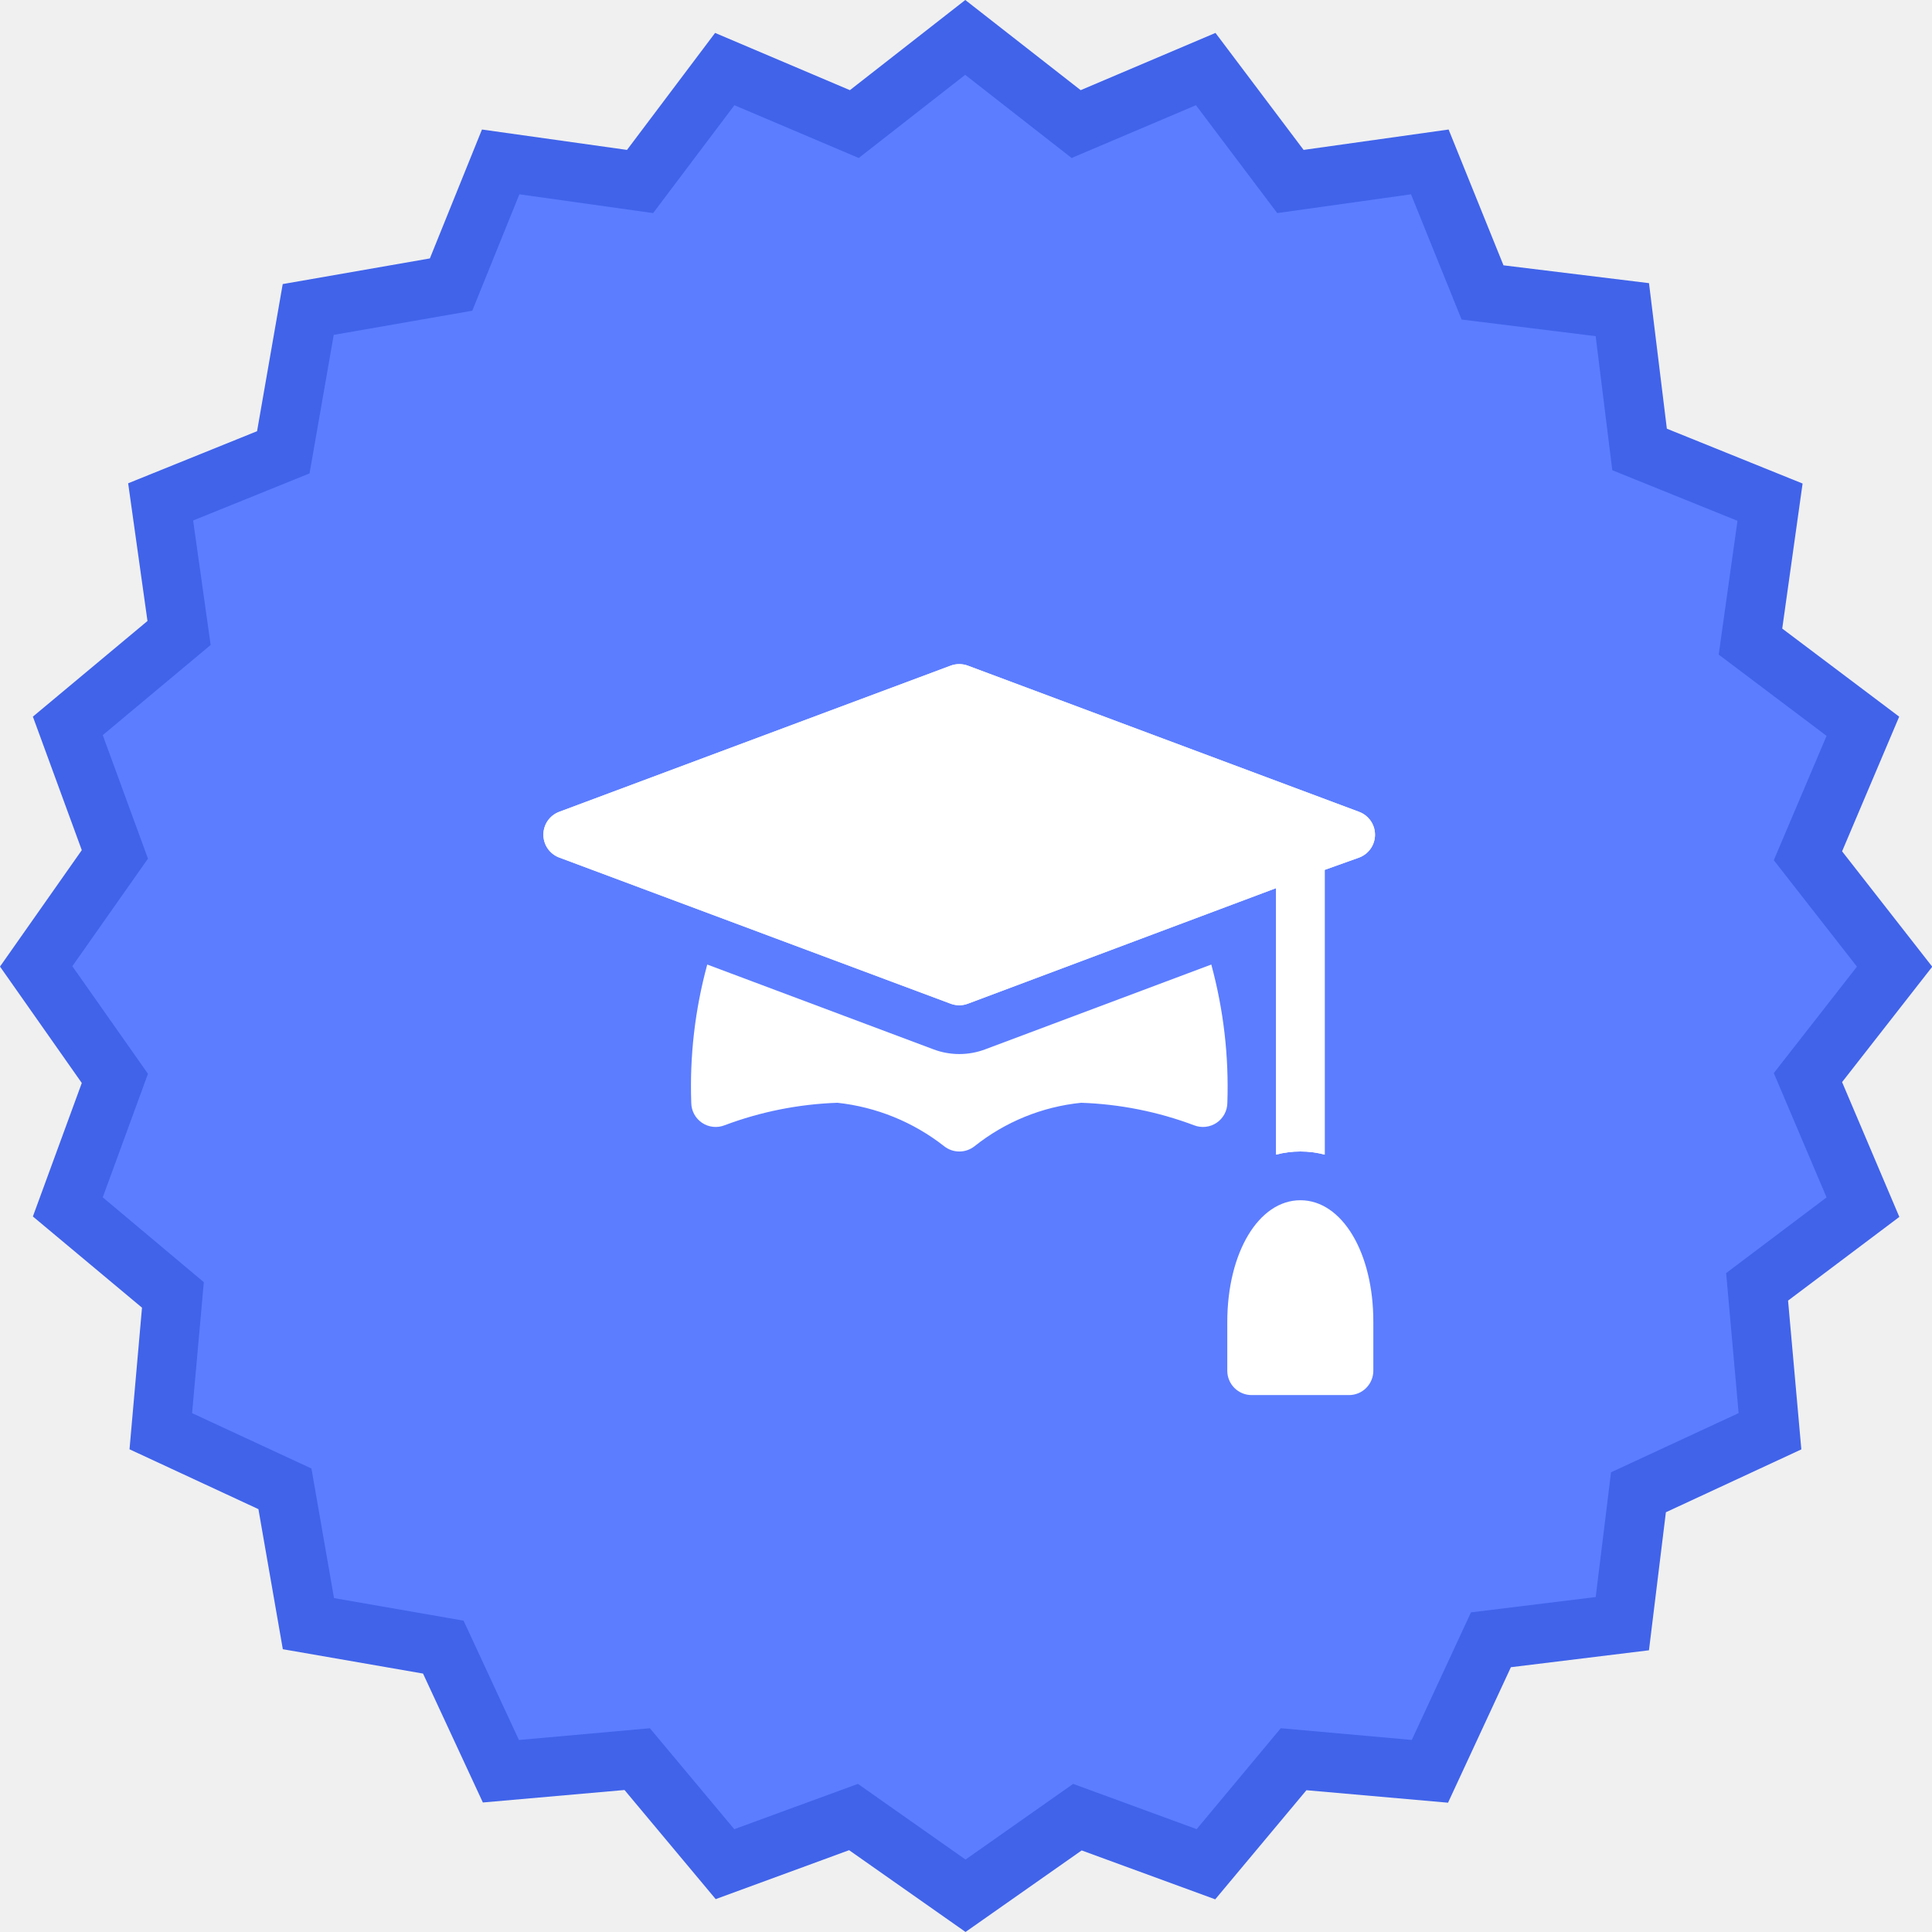
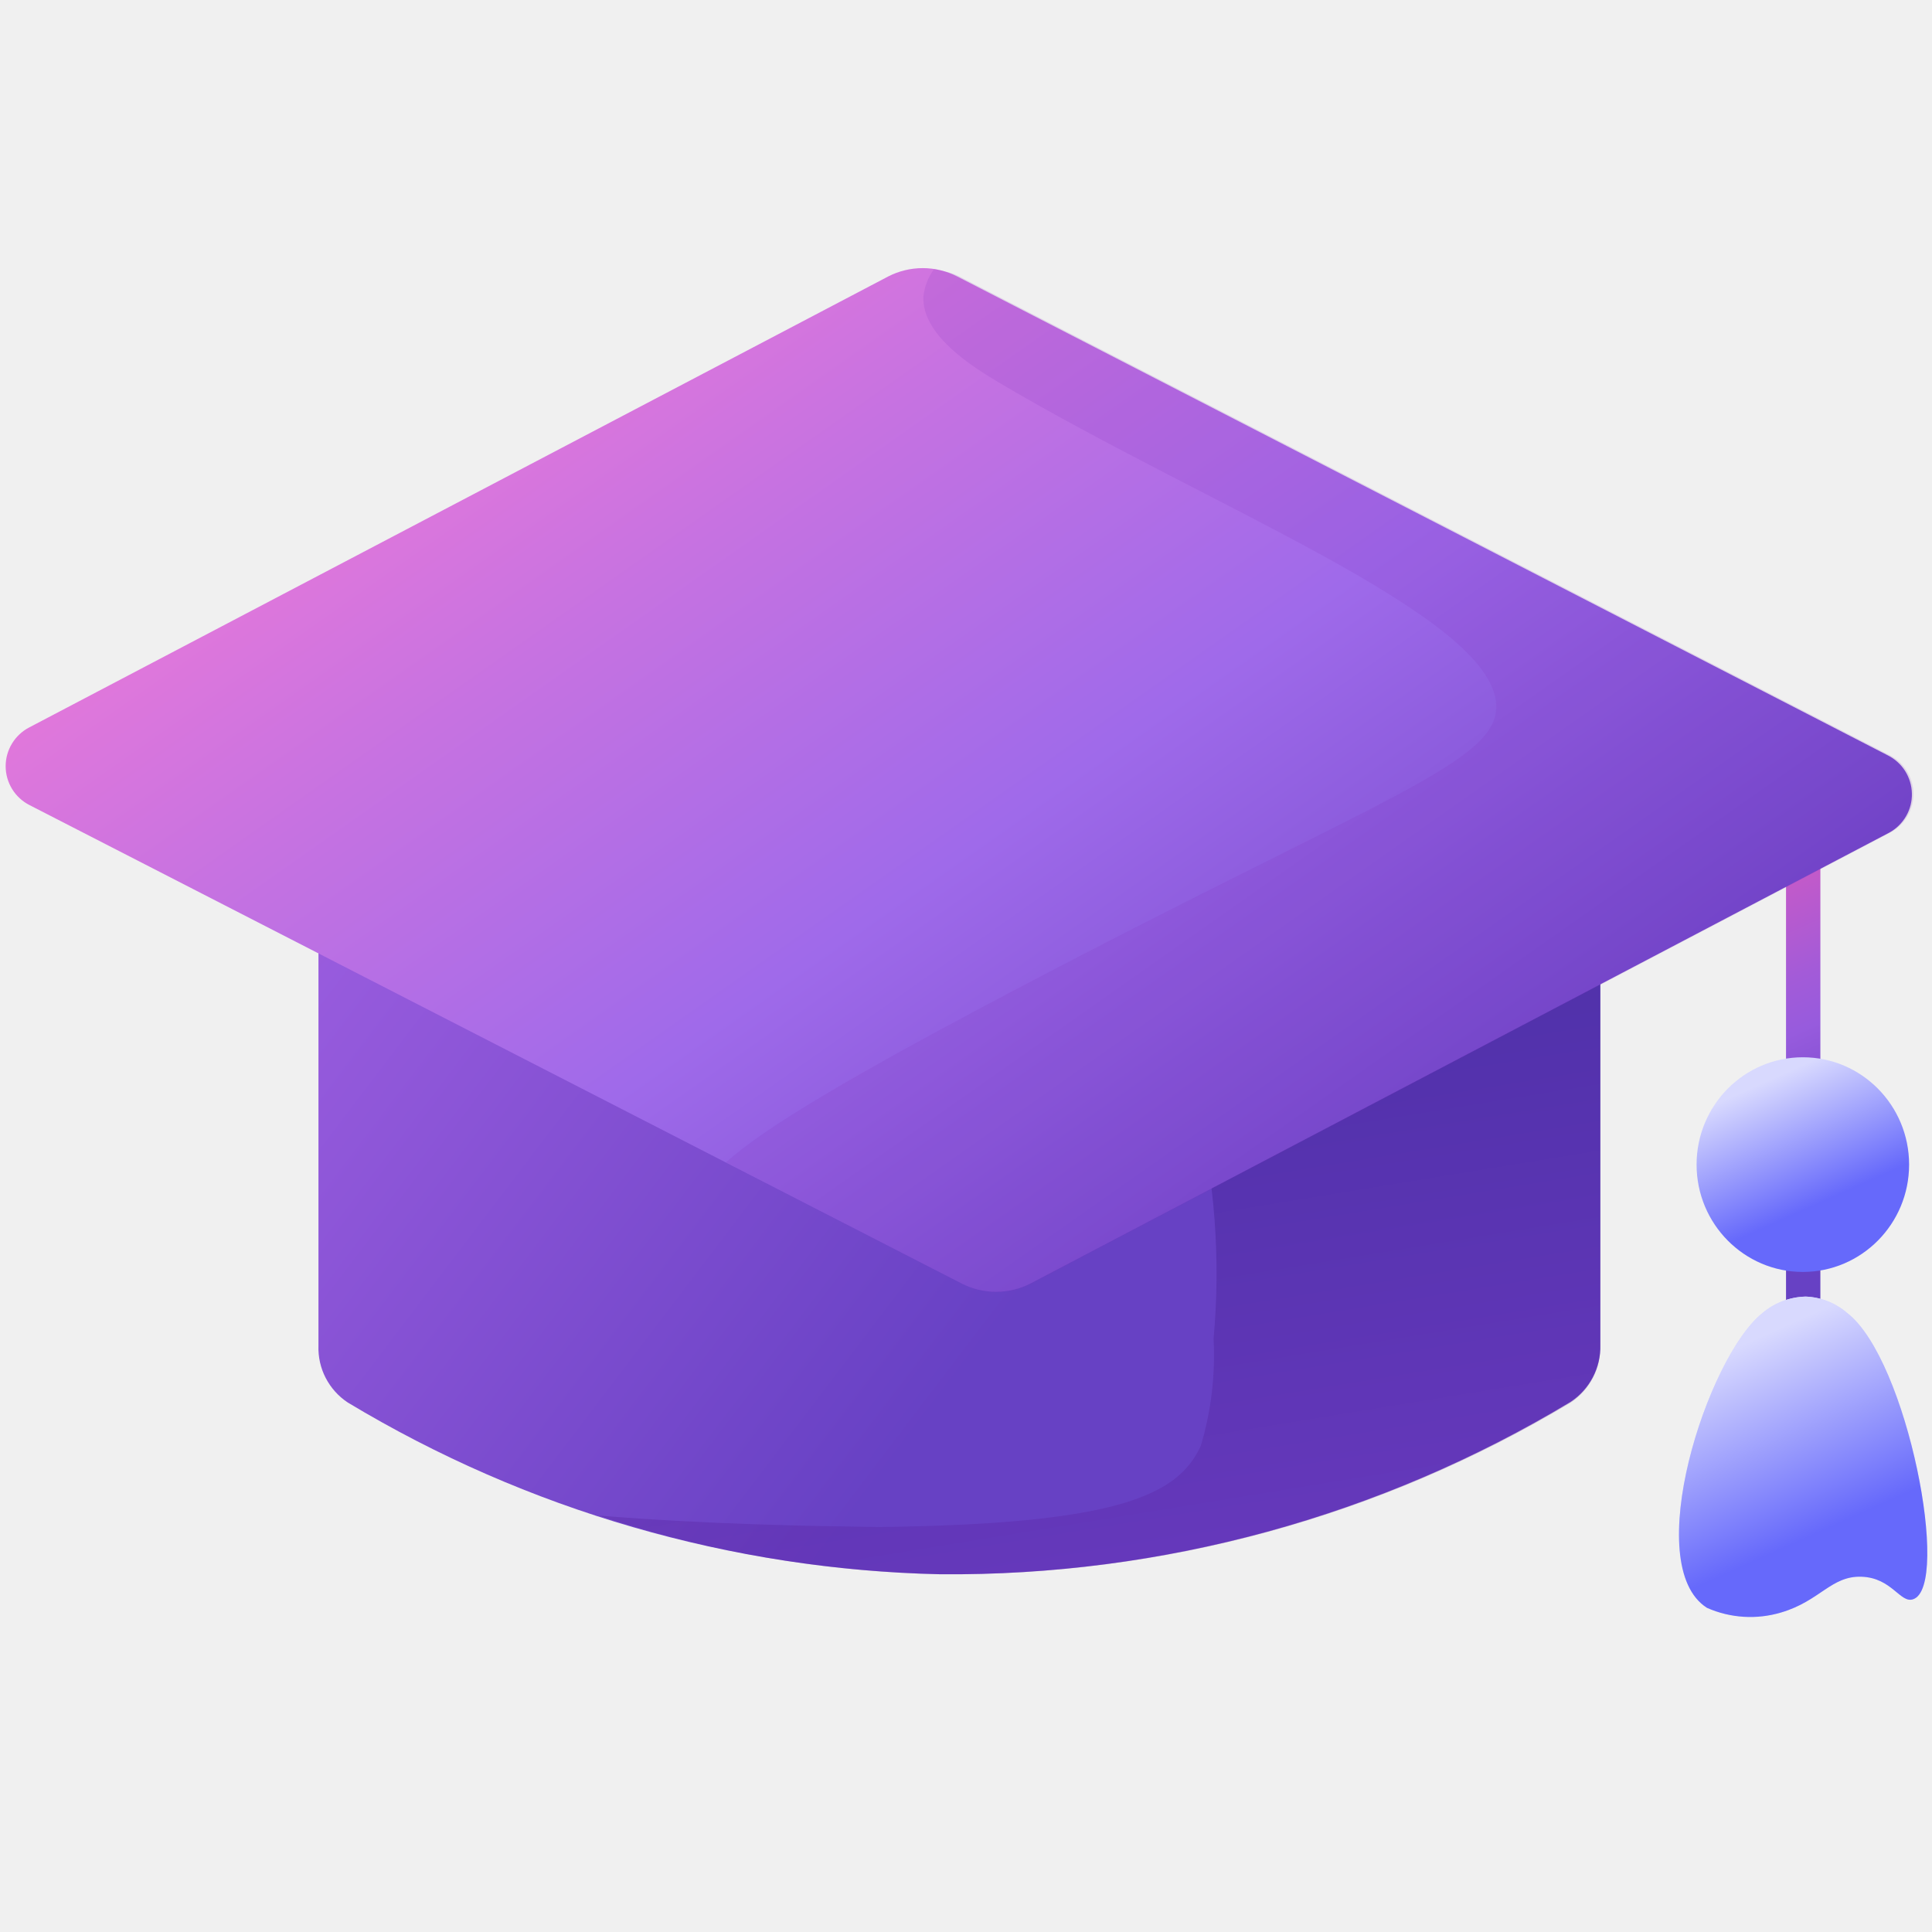
<svg xmlns="http://www.w3.org/2000/svg" width="54" height="54" viewBox="0 0 54 54" fill="none">
-   <g clip-path="url(#clip0)">
-     <path d="M50.535 30.121L52.957 27.022L50.535 23.922L52.076 20.303L48.938 17.936L49.485 14.04L45.838 12.567L45.358 8.662L41.453 8.182L39.98 4.535L36.084 5.082L33.713 1.941L30.092 3.479L26.992 1.057L23.893 3.479L20.267 1.941L17.899 5.079L14.004 4.532L12.617 7.962L8.625 8.66L7.928 12.652L4.497 14.038L5.012 17.702L1.904 20.303L3.22 23.895L1.02 27.025L3.22 30.155L1.904 33.747L4.84 36.2L4.499 40.01L7.969 41.62L8.626 45.389L12.395 46.045L14.005 49.515L17.814 49.175L20.268 52.111L23.86 50.795L26.99 52.995L30.12 50.795L33.712 52.111L36.165 49.175L39.975 49.515L41.68 45.84L45.352 45.389L45.803 41.716L49.479 40.011L49.118 35.975L52.073 33.748L50.535 30.121Z" fill="#5C7DFF" />
-     <path d="M26.987 53.999L23.733 51.713L20.004 53.081L17.455 50.031L13.496 50.38L11.824 46.777L7.905 46.096L7.223 42.181L3.62 40.508L3.969 36.55L0.919 34.001L2.286 30.27L0 27.016L2.286 23.762L0.919 20.03L4.122 17.357L3.582 13.508L7.185 12.052L7.902 7.94L12.015 7.223L13.471 3.62L17.525 4.19L19.987 0.92L23.755 2.52L26.98 0L30.205 2.52L33.973 0.92L36.436 4.19L40.489 3.62L42.023 7.416L46.09 7.914L46.589 11.982L50.383 13.515L49.814 17.569L53.083 20.031L51.487 23.795L54.007 27.02L51.487 30.245L53.087 34.013L49.977 36.352L50.348 40.511L46.562 42.268L46.089 46.126L42.23 46.599L40.473 50.386L36.515 50.037L33.966 53.087L30.233 51.72L26.987 53.999ZM23.98 49.86L26.987 51.975L29.995 49.86L33.447 51.125L35.798 48.304L39.46 48.632L41.114 45.066L44.6 44.638L45.029 41.151L48.595 39.497L48.246 35.583L51.053 33.468L49.578 29.993L51.902 27.018L49.578 24.043L51.053 20.568L48.038 18.296L48.563 14.557L45.064 13.143L44.599 9.396L40.852 8.931L39.438 5.431L35.699 5.956L33.427 2.941L29.952 4.416L26.977 2.092L24.002 4.416L20.527 2.941L18.255 5.956L14.517 5.431L13.2 8.685L9.328 9.36L8.652 13.232L5.398 14.548L5.888 18.027L2.872 20.547L4.136 23.999L2.022 27.006L4.136 30.013L2.872 33.466L5.697 35.837L5.369 39.498L8.705 41.045L9.336 44.667L12.957 45.298L14.504 48.633L18.165 48.305L20.523 51.126L23.98 49.86Z" fill="#4063EA" />
-     <path d="M26.572 28.054C26.726 28.112 26.896 28.112 27.051 28.054L35.666 24.824V32.272C36.112 32.155 36.58 32.155 37.026 32.272V24.313L37.992 23.968C38.121 23.919 38.232 23.832 38.311 23.718C38.39 23.604 38.432 23.469 38.432 23.331C38.432 23.192 38.39 23.057 38.311 22.943C38.232 22.829 38.121 22.742 37.992 22.693L27.051 18.605C26.896 18.548 26.726 18.548 26.572 18.605L15.627 22.692C15.498 22.741 15.387 22.828 15.308 22.942C15.23 23.056 15.188 23.191 15.188 23.329C15.188 23.468 15.23 23.603 15.308 23.717C15.387 23.831 15.498 23.918 15.627 23.967L26.572 28.054Z" fill="white" />
-     <path d="M26.572 28.054C26.726 28.112 26.896 28.112 27.051 28.054L35.666 24.824V32.272C36.112 32.155 36.58 32.155 37.026 32.272V24.313L37.992 23.968C38.121 23.919 38.232 23.832 38.311 23.718C38.39 23.604 38.432 23.469 38.432 23.331C38.432 23.192 38.39 23.057 38.311 22.943C38.232 22.829 38.121 22.742 37.992 22.693L27.051 18.605C26.896 18.548 26.726 18.548 26.572 18.605L15.627 22.692C15.498 22.741 15.387 22.828 15.308 22.942C15.23 23.056 15.188 23.191 15.188 23.329C15.188 23.468 15.23 23.603 15.308 23.717C15.387 23.831 15.498 23.918 15.627 23.967L26.572 28.054Z" fill="white" />
-     <path d="M36.346 33.547C35.181 33.547 34.303 35.011 34.303 36.952V38.312C34.303 38.402 34.32 38.49 34.355 38.573C34.389 38.655 34.439 38.73 34.502 38.794C34.566 38.857 34.641 38.907 34.723 38.941C34.806 38.976 34.894 38.993 34.984 38.993H37.704C37.885 38.993 38.058 38.922 38.185 38.794C38.313 38.666 38.385 38.493 38.385 38.312V36.952C38.389 35.011 37.511 33.547 36.346 33.547Z" fill="white" />
-     <path d="M33.856 26.959L27.529 29.332C27.067 29.504 26.559 29.504 26.098 29.332L19.768 26.959C19.425 28.217 19.274 29.52 19.321 30.823C19.322 30.934 19.35 31.043 19.402 31.14C19.455 31.238 19.53 31.321 19.622 31.383C19.714 31.445 19.819 31.483 19.93 31.495C20.04 31.507 20.151 31.492 20.254 31.451C21.264 31.072 22.329 30.86 23.407 30.823C24.495 30.941 25.528 31.361 26.389 32.037C26.51 32.133 26.66 32.185 26.814 32.185C26.968 32.185 27.118 32.133 27.239 32.037C28.095 31.355 29.13 30.933 30.219 30.823C31.297 30.86 32.362 31.072 33.372 31.451C33.475 31.492 33.586 31.507 33.696 31.495C33.806 31.483 33.912 31.445 34.004 31.383C34.096 31.321 34.171 31.238 34.224 31.14C34.276 31.043 34.304 30.934 34.305 30.823C34.35 29.52 34.198 28.218 33.856 26.959Z" fill="white" />
-   </g>
+   <path d="M50.44 22.42H50.36C50.117 22.42 49.92 22.617 49.92 22.86V36.86C49.92 37.103 50.117 37.3 50.36 37.3H50.44C50.683 37.3 50.88 37.103 50.88 36.86V22.86C50.88 22.617 50.683 22.42 50.44 22.42Z" fill="url(#paint0_linear_7058_122306)" />
+   <path d="M50.39 35.551C52.03 35.551 53.36 34.208 53.36 32.551C53.36 30.894 52.03 29.551 50.39 29.551C48.75 29.551 47.42 30.894 47.42 32.551C47.42 34.208 48.75 35.551 50.39 35.551Z" fill="url(#paint1_linear_7058_122306)" />
+   <path d="M47.711 44.94C45.841 43.75 47.711 37.94 49.261 36.7C49.599 36.413 50.026 36.251 50.471 36.24C50.898 36.257 51.308 36.419 51.631 36.7C53.321 38 54.531 44.35 53.471 44.7C53.111 44.82 52.881 44.1 52.031 44.07C51.181 44.04 50.871 44.75 49.781 45.07C49.097 45.274 48.363 45.228 47.711 44.94Z" fill="url(#paint2_linear_7058_122306)" />
+   <path d="M47.711 44.94C45.841 43.75 47.711 37.94 49.261 36.7C49.599 36.413 50.026 36.251 50.471 36.24C50.898 36.257 51.308 36.419 51.631 36.7C53.321 38 54.531 44.35 53.471 44.7C53.111 44.82 52.881 44.1 52.031 44.07C51.181 44.04 50.871 44.75 49.781 45.07C49.097 45.274 48.363 45.228 47.711 44.94Z" fill="url(#paint3_linear_7058_122306)" />
+   <path d="M44.73 37.591C44.738 37.905 44.666 38.215 44.521 38.493C44.376 38.771 44.162 39.008 43.901 39.181C38.585 42.383 32.486 44.052 26.28 44.001C20.437 43.87 14.728 42.216 9.721 39.201C9.459 39.028 9.247 38.791 9.103 38.513C8.959 38.235 8.89 37.924 8.901 37.611V19.711H44.73V37.591Z" fill="url(#paint4_linear_7058_122306)" />
+   <path opacity="0.3" d="M16.73 42.361C19.814 43.383 23.033 43.936 26.28 44.001C32.484 44.058 38.583 42.397 43.901 39.201C44.162 39.028 44.376 38.791 44.521 38.513C44.666 38.235 44.738 37.925 44.73 37.611V19.711H39.331L27 25.701C25.101 24.961 24.671 24.811 24.66 24.821C24.651 24.831 31.77 25.971 33.431 30.821C33.956 32.979 34.122 35.209 33.92 37.421C33.973 38.434 33.852 39.449 33.56 40.421C32.931 41.751 31.381 42.601 24.561 42.681C22.55 42.651 19.89 42.611 16.73 42.361Z" fill="url(#paint5_linear_7058_122306)" />
+   <path d="M52.81 23.27L28.81 35.87C28.511 36.026 28.178 36.106 27.84 36.106C27.503 36.106 27.17 36.026 26.87 35.87L0.82 22.5C0.621 22.398 0.454 22.242 0.337 22.051C0.22 21.86 0.158 21.64 0.158 21.415C0.158 21.191 0.22 20.971 0.337 20.78C0.454 20.588 0.621 20.433 0.82 20.33L24.82 7.73C25.12 7.575 25.453 7.494 25.79 7.494C26.128 7.494 26.461 7.575 26.76 7.73L52.76 21.11C52.96 21.209 53.128 21.361 53.248 21.548C53.367 21.736 53.433 21.953 53.438 22.175C53.444 22.398 53.388 22.617 53.277 22.81C53.166 23.003 53.005 23.162 52.81 23.27Z" fill="url(#paint6_linear_7058_122306)" />
+   <path opacity="0.15" d="M52.8 21.099L26.8 7.72C26.682 7.661 26.558 7.618 26.43 7.59L26.11 7.52C25.943 7.745 25.839 8.011 25.81 8.29C25.76 9.39 27.25 10.29 27.9 10.68C33.71 14.13 41.67 17.18 41.82 19.68C41.92 21.299 38.69 22.239 28.46 27.619C23.73 30.11 21.35 31.529 20.29 32.489L26.88 35.88C27.18 36.035 27.512 36.116 27.85 36.116C28.188 36.116 28.52 36.035 28.82 35.88L52.82 23.279C53.021 23.176 53.19 23.019 53.306 22.825C53.423 22.632 53.484 22.41 53.482 22.183C53.48 21.957 53.415 21.736 53.295 21.545C53.174 21.353 53.003 21.199 52.8 21.099Z" fill="url(#paint7_linear_7058_122306)" />
  <defs>
-     <clipPath id="clip0">
-       <rect width="54" height="54" fill="white" />
-     </clipPath>
+     <linearGradient id="paint0_linear_7058_122306" x1="52.53" y1="34.64" x2="46.75" y2="21.71" gradientUnits="userSpaceOnUse">
+       <stop offset="0.15" stop-color="#6741C4" />
+       <stop offset="0.44" stop-color="#975BDD" />
+       <stop offset="0.54" stop-color="#A35BD8" />
+       <stop offset="0.71" stop-color="#C15ACA" />
+       <stop offset="0.83" stop-color="#DB59BE" />
+     </linearGradient>
+     <linearGradient id="paint1_linear_7058_122306" x1="51.33" y1="34.641" x2="48.8" y2="28.981" gradientUnits="userSpaceOnUse">
+       <stop offset="0.18" stop-color="#6669FB" />
+       <stop offset="0.78" stop-color="#D8D9FE" />
+     </linearGradient>
+     <linearGradient id="paint2_linear_7058_122306" x1="403.474" y1="434.58" x2="363.424" y2="365.163" gradientUnits="userSpaceOnUse">
+       <stop offset="0.18" stop-color="#6669FB" />
+       <stop offset="0.78" stop-color="#D8D9FE" />
+     </linearGradient>
+     <linearGradient id="paint3_linear_7058_122306" x1="51.369" y1="44.484" x2="47.515" y2="35.876" gradientUnits="userSpaceOnUse">
+       <stop offset="0.183" stop-color="#6669FB" />
+       <stop offset="0.783" stop-color="#D8D9FE" />
+     </linearGradient>
+     <linearGradient id="paint4_linear_7058_122306" x1="39.501" y1="38.781" x2="0.701" y2="9.281" gradientUnits="userSpaceOnUse">
+       <stop offset="0.21" stop-color="#6741C4" />
+       <stop offset="0.64" stop-color="#975BDD" />
+       <stop offset="0.69" stop-color="#A35BD8" />
+       <stop offset="0.77" stop-color="#C15ACA" />
+       <stop offset="0.83" stop-color="#DB59BE" />
+     </linearGradient>
+     <linearGradient id="paint5_linear_7058_122306" x1="33.781" y1="49.731" x2="30.631" y2="30.431" gradientUnits="userSpaceOnUse">
+       <stop stop-color="#812CBE" />
+       <stop offset="1" stop-color="#210C70" />
+     </linearGradient>
+     <linearGradient id="paint6_linear_7058_122306" x1="37.61" y1="37.14" x2="13.65" y2="3.1" gradientUnits="userSpaceOnUse">
+       <stop stop-color="#6741C4" />
+       <stop offset="0.41" stop-color="#9F6AEA" />
+       <stop offset="0.68" stop-color="#C672E1" />
+       <stop offset="0.92" stop-color="#ED7AD8" />
+     </linearGradient>
+     <linearGradient id="paint7_linear_7058_122306" x1="814.577" y1="599.746" x2="1513.37" y2="906.91" gradientUnits="userSpaceOnUse">
+       <stop stop-color="#812CBE" />
+       <stop offset="1" stop-color="#210C70" />
+     </linearGradient>
  </defs>
</svg>
